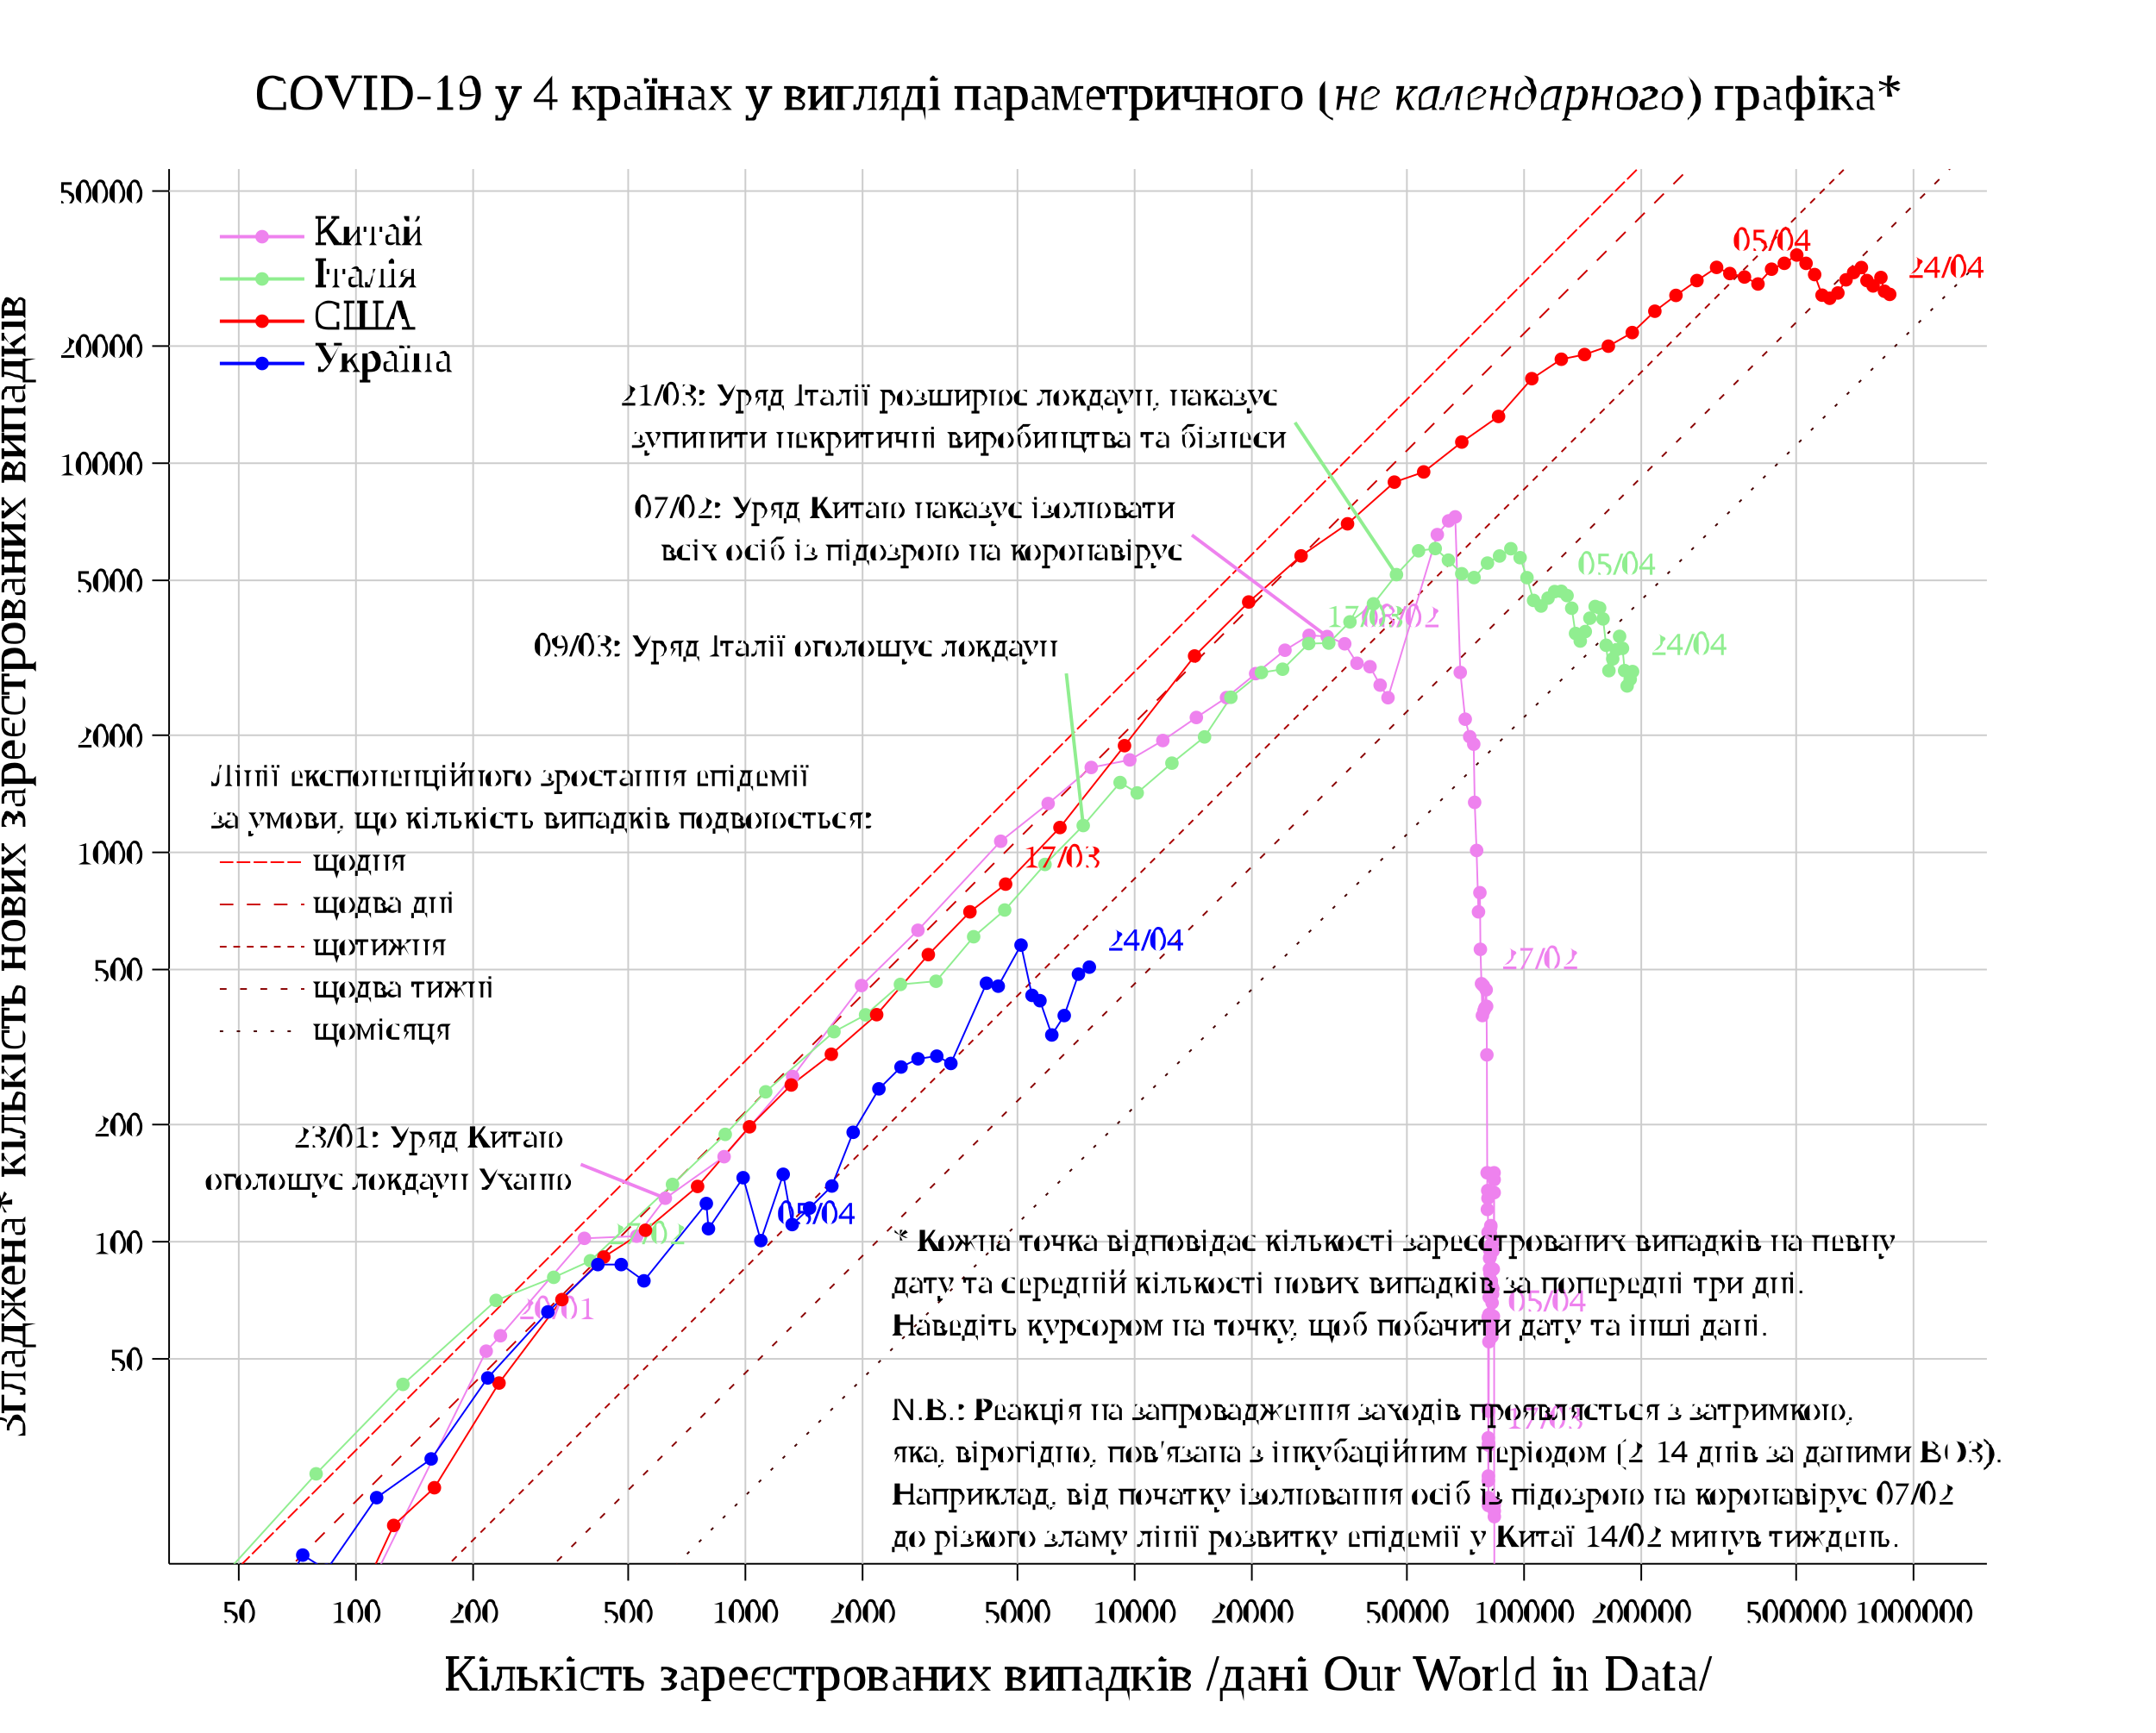
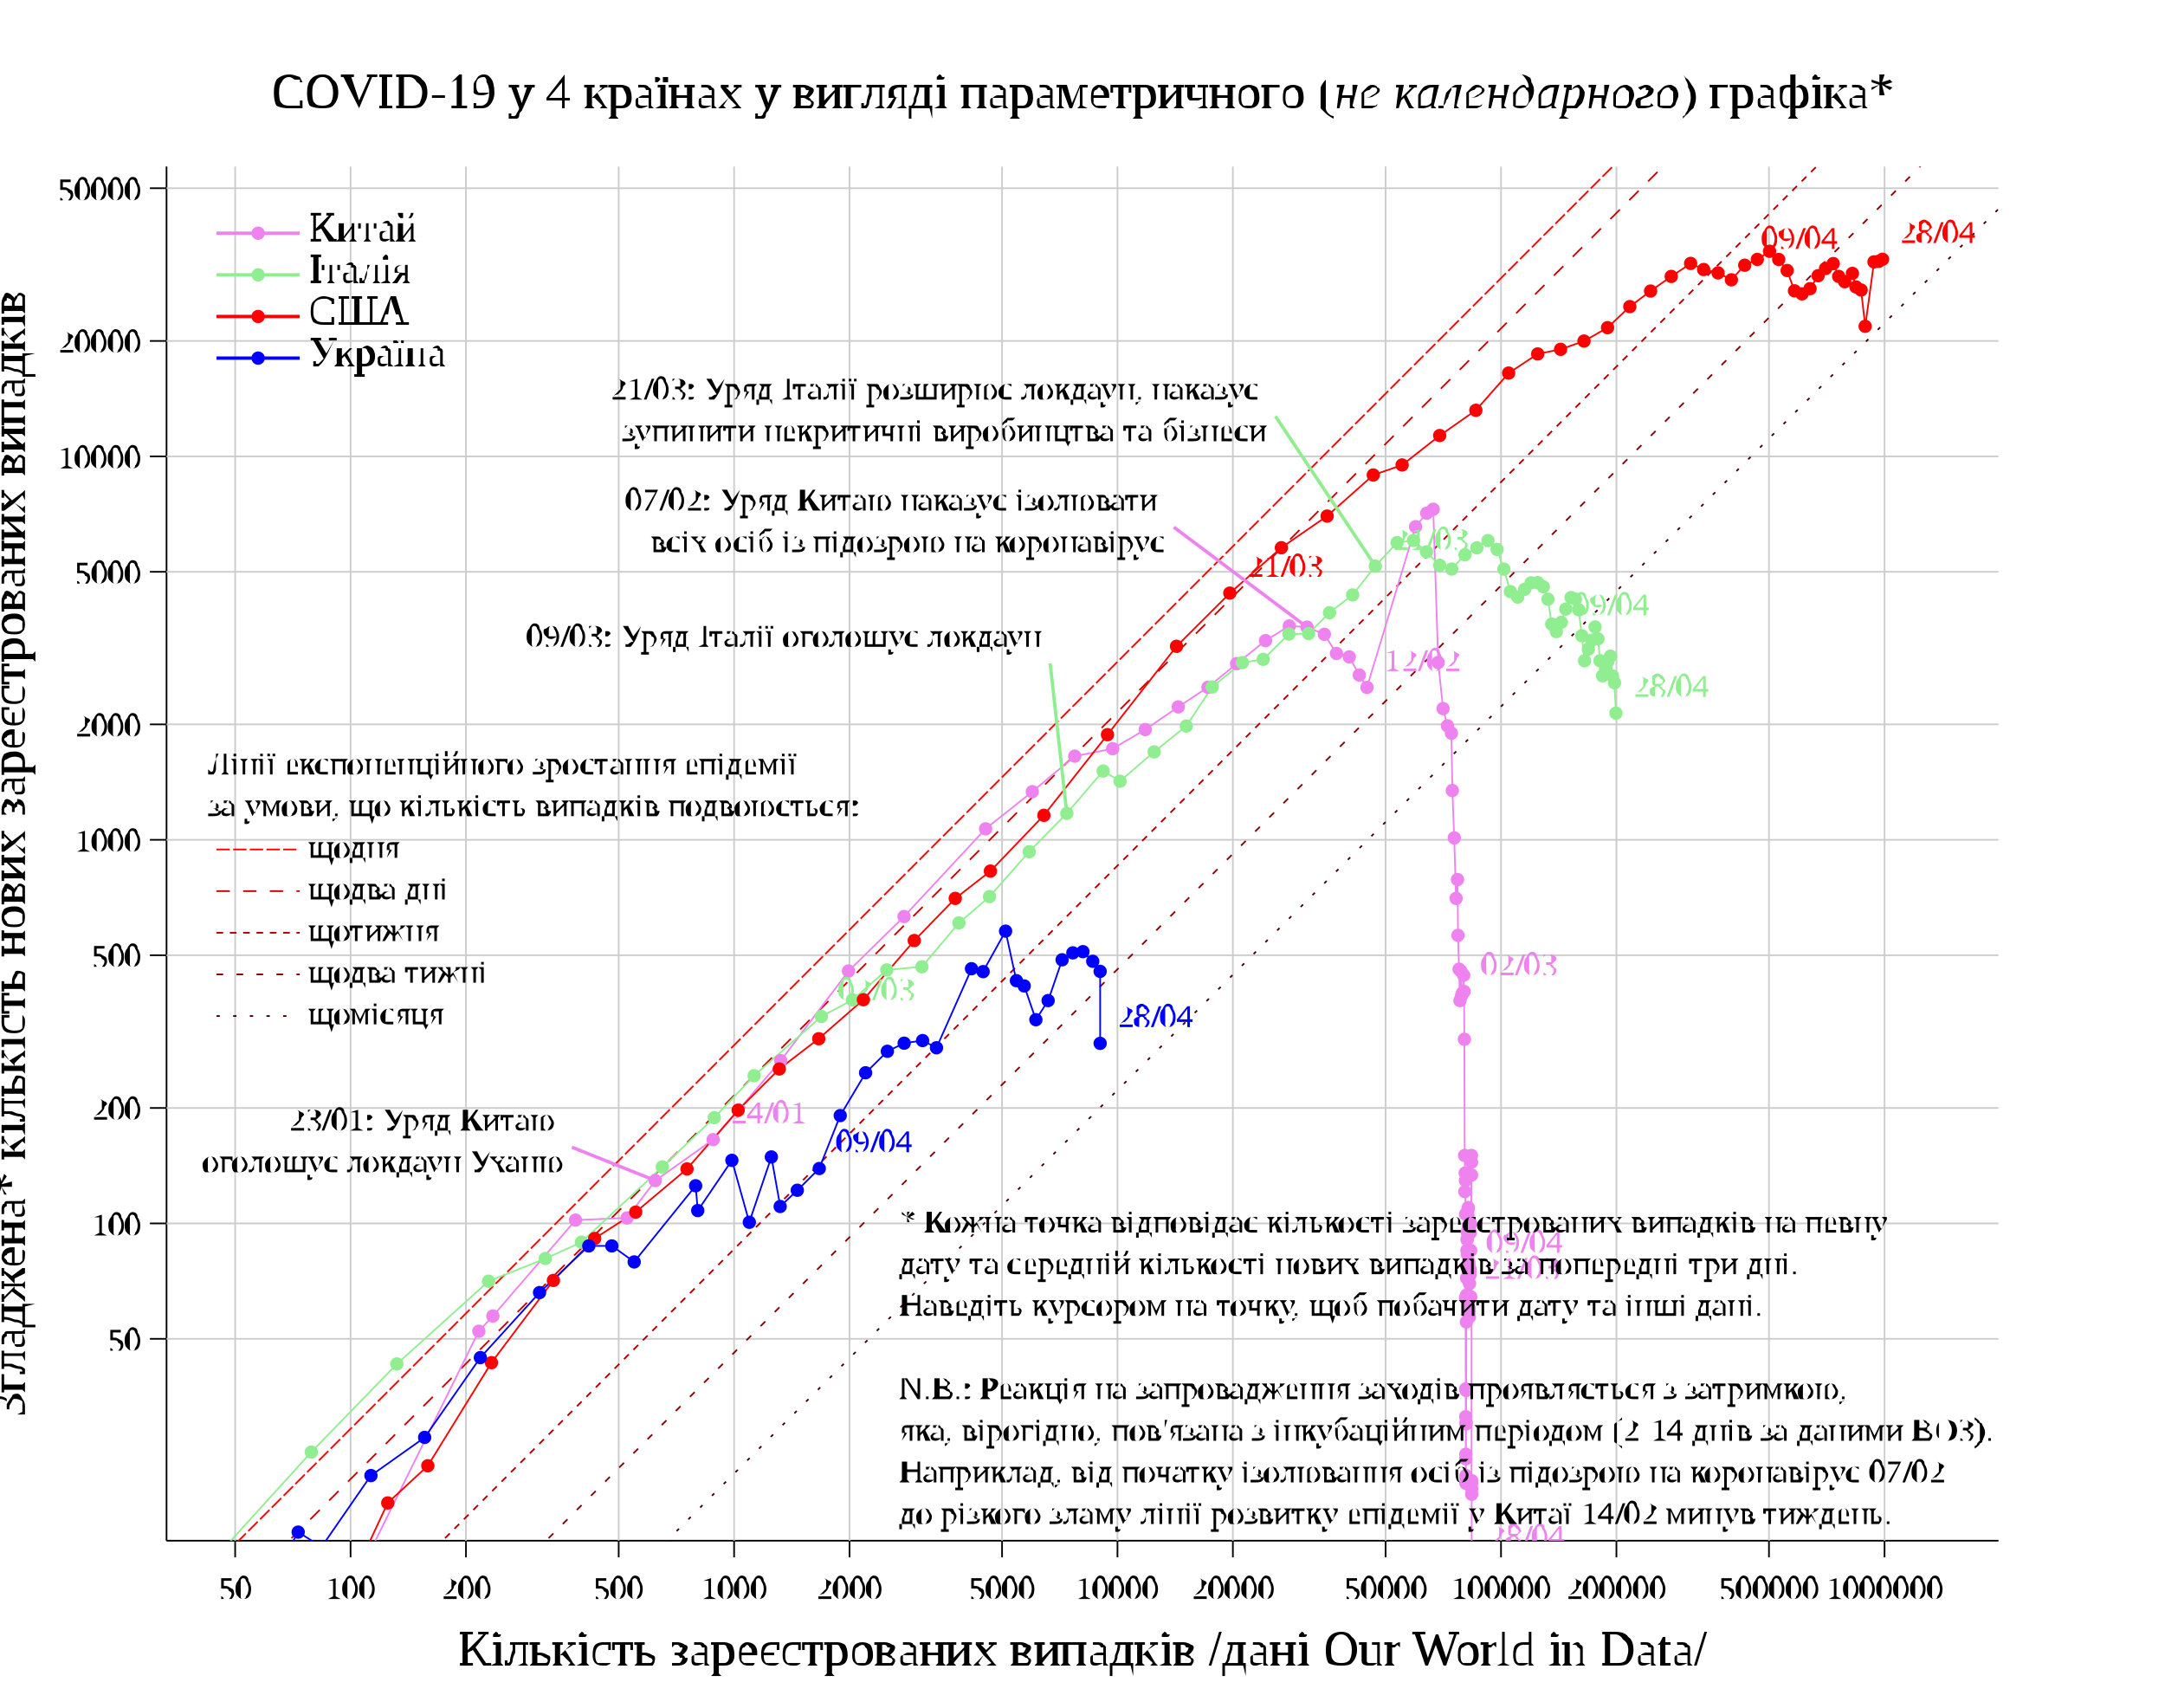
- <svg xmlns="http://www.w3.org/2000/svg" version="1.1" baseProfile="full" viewBox="-1 -1 12.75 10.25" fill="none">
+ <svg xmlns="http://www.w3.org/2000/svg" version="1.1" baseProfile="full" viewBox="-1 -1 13 10.25" fill="none">
  <g fill="black" font-size="0.3" text-anchor="middle">
-     <text transform="translate(5.375,-0.35)">COVID-19 у 4 країнах у вигляді параметричного (<tspan font-style="italic">не календарного</tspan>) графіка*</text>
-     <text transform="translate(5.375,9)">Кількість зареєстрованих випадків /<a href="https://covid.ourworldindata.org">
+     <text transform="translate(5.5,-0.35)">COVID-19 у 4 країнах у вигляді параметричного (<tspan font-style="italic">не календарного</tspan>) графіка*</text>
+     <text transform="translate(5.5,9)">Кількість зареєстрованих випадків /<a href="https://covid.ourworldindata.org">
        <tspan>дані Our World in Data</tspan>
      </a>/</text>
    <text transform="translate(-0.85,4.125) rotate(-90)">Згладжена* кількість нових зареєстрованих випадків</text>
  </g>
-   <path stroke="black" stroke-width="0.01" d="M 0 8.25 L 10.75 8.25 M 0 8.25 L 0 0" />
+   <path stroke="black" stroke-width="0.01" d="M 0 8.25 L 11 8.25 M 0 8.25 L 0 0" />
  <clipPath id="plot">
-     <rect x="0" y="0" width="10.75" height="8.25" />
+     <rect x="0" y="0" width="11" height="8.25" />
  </clipPath>
  <path stroke="black" stroke-width="0.01" d=" M 0.412 8.25 v 0.1  M 1.105 8.25 v 0.1  M 1.798 8.25 v 0.1  M 2.715 8.25 v 0.1  M 3.408 8.25 v 0.1  M 4.101 8.25 v 0.1  M 5.017 8.25 v 0.1  M 5.71 8.25 v 0.1  M 6.403 8.25 v 0.1  M 7.32 8.25 v 0.1  M 8.013 8.25 v 0.1  M 8.706 8.25 v 0.1  M 9.622 8.25 v 0.1  M 10.316 8.25 v 0.1 M 0 7.038 h -0.1  M 0 6.345 h -0.1  M 0 5.652 h -0.1  M 0 4.735 h -0.1  M 0 4.042 h -0.1  M 0 3.349 h -0.1  M 0 2.433 h -0.1  M 0 1.74 h -0.1  M 0 1.047 h -0.1  M 0 0.13 h -0.1" />
-   <path stroke="#ccc" stroke-width="0.01" d=" M 0.412 8.25 v -8.25  M 1.105 8.25 v -8.25  M 1.798 8.25 v -8.25  M 2.715 8.25 v -8.25  M 3.408 8.25 v -8.25  M 4.101 8.25 v -8.25  M 5.017 8.25 v -8.25  M 5.71 8.25 v -8.25  M 6.403 8.25 v -8.25  M 7.32 8.25 v -8.25  M 8.013 8.25 v -8.25  M 8.706 8.25 v -8.25  M 9.622 8.25 v -8.25  M 10.316 8.25 v -8.25 M 0 7.038 h 10.75  M 0 6.345 h 10.75  M 0 5.652 h 10.75  M 0 4.735 h 10.75  M 0 4.042 h 10.75  M 0 3.349 h 10.75  M 0 2.433 h 10.75  M 0 1.74 h 10.75  M 0 1.047 h 10.75  M 0 0.13 h 10.75" />
+   <path stroke="#ccc" stroke-width="0.01" d=" M 0.412 8.25 v -8.25  M 1.105 8.25 v -8.25  M 1.798 8.25 v -8.25  M 2.715 8.25 v -8.25  M 3.408 8.25 v -8.25  M 4.101 8.25 v -8.25  M 5.017 8.25 v -8.25  M 5.71 8.25 v -8.25  M 6.403 8.25 v -8.25  M 7.32 8.25 v -8.25  M 8.013 8.25 v -8.25  M 8.706 8.25 v -8.25  M 9.622 8.25 v -8.25  M 10.316 8.25 v -8.25 M 0 7.038 h 11  M 0 6.345 h 11  M 0 5.652 h 11  M 0 4.735 h 11  M 0 4.042 h 11  M 0 3.349 h 11  M 0 2.433 h 11  M 0 1.74 h 11  M 0 1.047 h 11  M 0 0.13 h 11" />
  <g fill="black" font-size="0.2" transform="translate(0,8.6)" text-anchor="middle">
    <text x="0.412">50</text>
    <text x="1.105">100</text>
    <text x="1.798">200</text>
    <text x="2.715">500</text>
    <text x="3.408">1000</text>
    <text x="4.101">2000</text>
    <text x="5.017">5000</text>
    <text x="5.71">10000</text>
    <text x="6.403">20000</text>
    <text x="7.32">50000</text>
    <text x="8.013">100000</text>
    <text x="8.706">200000</text>
    <text x="9.622">500000</text>
    <text x="10.316">1000000</text>
  </g>
  <g fill="black" font-size="0.2" transform="translate(-0.15,0.07)" text-anchor="end">
    <text y="7.038">50</text>
    <text y="6.345">100</text>
    <text y="5.652">200</text>
    <text y="4.735">500</text>
    <text y="4.042">1000</text>
    <text y="3.349">2000</text>
    <text y="2.433">5000</text>
    <text y="1.74">10000</text>
    <text y="1.047">20000</text>
    <text y="0.13">50000</text>
  </g>
  <g transform="translate(0.3,0.4)">
    <g stroke-width="0.02">
      <path stroke="violet" d="M 0 0 h 0.5" />
      <circle fill="violet" r="0.04" cx="0.25" cy="0" />
      <path stroke="lightgreen" d="M 0 0.25 h 0.5" />
      <circle fill="lightgreen" r="0.04" cx="0.25" cy="0.25" />
      <path stroke="red" d="M 0 0.5 h 0.5" />
      <circle fill="red" r="0.04" cx="0.25" cy="0.5" />
      <path stroke="blue" d="M 0 0.75 h 0.5" />
      <circle fill="blue" r="0.04" cx="0.25" cy="0.75" />
    </g>
    <g stroke-width="0.01" transform="translate(0,3.7)">
      <path stroke="#f00" stroke-dasharray="0.08 0.02" d="M 0 0 h 0.5" />
      <path stroke="#c00" stroke-dasharray="0.08 0.08" d="M 0 0.25 h 0.5" />
      <path stroke="#a00" stroke-dasharray="0.04 0.04" d="M 0 0.5 h 0.5" />
      <path stroke="#800" stroke-dasharray="0.04 0.08" d="M 0 0.75 h 0.5" />
      <path stroke="#400" stroke-dasharray="0.02 0.08" d="M 0 1 h 0.5" />
    </g>
    <g transform="translate(0.55,0.05)" font-size="0.25" fill="black">
      <text y="0">Китай</text>
      <text y="0.25">Італія</text>
      <text y="0.5">США</text>
      <text y="0.75">Україна</text>
      <g transform="translate(0,3.7)" font-size="0.2">
        <g transform="translate(-0.6,-0.25)">
          <text y="-0.25">Лінії експоненційного зростання епідемії</text>
          <text>за умови, що кількість випадків подвоюється:</text>
        </g>
        <text y="0">щодня</text>
        <text y="0.25">щодва дні</text>
        <text y="0.5">щотижня</text>
        <text y="0.75">щодва тижні</text>
        <text y="1">щомісяця</text>
      </g>
    </g>
  </g>
  <g clip-path="url(#plot)">
    <g transform="translate(0,8.25) scale(1,-1)" stroke-width="0.01">
      <path stroke="#f00" stroke-dasharray="0.08 0.02" d="M -2.267 -2.7 l 100 100" />
      <path stroke="#c00" stroke-dasharray="0.08 0.08" d="M -1.965 -2.7 l 100 100" />
      <path stroke="#a00" stroke-dasharray="0.04 0.04" d="M -1.043 -2.7 l 100 100" />
      <path stroke="#800" stroke-dasharray="0.04 0.08" d="M -0.421 -2.7 l 100 100" />
      <path stroke="#400" stroke-dasharray="0.02 0.08" d="M 0.305 -2.7 l 100 100" />
-       <path stroke="violet" d="M 0.882 -0.754  L 1.875 1.258  L 1.96 1.349  L 2.456 1.925  L 2.765 1.938  L 2.935 2.162  L 3.282 2.408  L 3.688 2.882  L 4.095 3.42  L 4.428 3.747  L 4.918 4.274  L 5.199 4.497  L 5.453 4.71  L 5.681 4.755  L 5.877 4.87  L 6.075 5.006  L 6.253 5.124  L 6.426 5.265  L 6.599 5.404  L 6.742 5.492  L 6.848 5.485  L 6.952 5.442  L 7.025 5.327  L 7.102 5.306  L 7.162 5.197  L 7.208 5.123  L 7.5 6.088  L 7.567 6.169  L 7.606 6.193  L 7.636 5.273  L 7.665 4.996  L 7.691 4.892  L 7.715 4.848  L 7.721 4.504  L 7.732 4.219  L 7.743 3.856  L 7.752 3.969  L 7.755 3.634  L 7.761 3.431  L 7.767 3.243  L 7.772 3.42  L 7.776 3.273  L 7.782 3.288  L 7.789 3.395  L 7.791 3.297  L 7.793 3.01  L 7.795 2.313  L 7.796 2.096  L 7.798 2.208  L 7.799 2.162  L 7.8 1.96  L 7.8 1.459  L 7.801 0.911  L 7.801 0.745  L 7.801 0.492  L 7.802 0.519  L 7.802 0.376  L 7.802 0.345  L 7.802 0.391  L 7.803 0.701  L 7.803 0.712  L 7.804 0.902  L 7.805 1.313  L 7.806 1.474  L 7.806 1.577  L 7.808 1.743  L 7.809 1.807  L 7.81 1.854  L 7.811 1.719  L 7.812 1.815  L 7.814 1.954  L 7.815 1.988  L 7.816 2  L 7.817 1.888  L 7.818 1.665  L 7.819 1.674  L 7.82 1.613  L 7.821 1.648  L 7.821 1.394  L 7.822 1.378  L 7.823 1.343  L 7.824 1.544  L 7.825 1.631  L 7.826 1.626  L 7.827 1.595  L 7.828 1.626  L 7.829 1.85  L 7.83 1.902  L 7.831 1.743  L 7.831 1.464  L 7.836 2.313  L 7.836 2.272  L 7.836 2.195  L 7.836 0.345  L 7.837 0.36  L 7.837 0.312  L 7.837 0.279  L 7.837 -0.243" />
-       <path stroke="lightgreen" d="M -0.667 -1.16  L 0.869 0.532  L 1.383 1.061  L 1.934 1.558  L 2.275 1.694  L 2.491 1.792  L 2.977 2.244  L 3.289 2.54  L 3.528 2.792  L 3.932 3.147  L 4.119 3.247  L 4.325 3.427  L 4.536 3.446  L 4.758 3.709  L 4.942 3.867  L 5.18 4.137  L 5.406 4.367  L 5.624 4.621  L 5.725 4.56  L 5.93 4.736  L 6.123 4.891  L 6.279 5.126  L 6.46 5.272  L 6.585 5.291  L 6.739 5.443  L 6.858 5.446  L 6.983 5.572  L 7.122 5.678  L 7.258 5.851  L 7.389 5.992  L 7.488 6.005  L 7.565 5.937  L 7.644 5.856  L 7.717 5.834  L 7.796 5.919  L 7.868 5.961  L 7.935 6.004  L 7.99 5.951  L 8.03 5.833  L 8.069 5.698  L 8.113 5.665  L 8.155 5.712  L 8.194 5.751  L 8.233 5.752  L 8.267 5.727  L 8.295 5.652  L 8.317 5.503  L 8.345 5.458  L 8.375 5.514  L 8.402 5.593  L 8.433 5.662  L 8.46 5.654  L 8.48 5.589  L 8.498 5.433  L 8.515 5.283  L 8.537 5.353  L 8.558 5.406  L 8.578 5.486  L 8.595 5.415  L 8.608 5.283  L 8.622 5.193  L 8.641 5.232  L 8.655 5.278" />
-       <path stroke="red" d="M 0.989 -0.431  L 1.135 -0.188  L 1.328 0.227  L 1.569 0.45  L 1.951 1.069  L 2.323 1.563  L 2.571 1.815  L 2.817 1.973  L 3.125 2.232  L 3.432 2.585  L 3.679 2.832  L 3.916 3.014  L 4.184 3.248  L 4.49 3.603  L 4.736 3.856  L 4.947 4.02  L 5.268 4.355  L 5.65 4.839  L 6.065 5.37  L 6.385 5.689  L 6.694 5.962  L 6.969 6.152  L 7.246 6.398  L 7.419 6.458  L 7.645 6.635  L 7.862 6.787  L 8.059 7.01  L 8.233 7.125  L 8.371 7.153  L 8.511 7.202  L 8.653 7.283  L 8.786 7.409  L 8.911 7.503  L 9.035 7.59  L 9.152 7.668  L 9.23 7.632  L 9.316 7.612  L 9.396 7.57  L 9.476 7.658  L 9.552 7.692  L 9.625 7.741  L 9.681 7.692  L 9.731 7.626  L 9.775 7.504  L 9.82 7.486  L 9.869 7.517  L 9.917 7.595  L 9.962 7.638  L 10.008 7.667  L 10.041 7.591  L 10.077 7.559  L 10.123 7.608  L 10.144 7.527  L 10.175 7.509" />
-       <path stroke="blue" d="M 0.214 -0.708  L 0.35 -0.754  L 0.79 0.052  L 0.931 -0.037  L 1.227 0.391  L 1.55 0.62  L 1.884 1.099  L 2.24 1.49  L 2.535 1.77  L 2.674 1.77  L 2.808 1.674  L 3.177 2.131  L 3.19 1.982  L 3.395 2.284  L 3.499 1.912  L 3.632 2.304  L 3.685 2.007  L 3.788 2.104  L 3.919 2.234  L 4.045 2.552  L 4.198 2.809  L 4.328 2.938  L 4.429 2.987  L 4.54 3.003  L 4.623 2.959  L 4.834 3.434  L 4.903 3.417  L 5.038 3.66  L 5.103 3.362  L 5.15 3.331  L 5.22 3.128  L 5.294 3.243  L 5.378 3.488  L 5.442 3.529" />
+       <path stroke="violet" d="M 0.882 -0.754  L 1.875 1.258  L 1.96 1.349  L 2.456 1.925  L 2.765 1.938  L 2.935 2.162  L 3.282 2.408  L 3.688 2.882  L 4.095 3.42  L 4.428 3.747  L 4.918 4.274  L 5.199 4.497  L 5.453 4.71  L 5.681 4.755  L 5.877 4.87  L 6.075 5.006  L 6.253 5.124  L 6.426 5.265  L 6.599 5.404  L 6.742 5.492  L 6.848 5.485  L 6.952 5.442  L 7.025 5.327  L 7.102 5.306  L 7.162 5.197  L 7.208 5.123  L 7.5 6.088  L 7.567 6.169  L 7.606 6.193  L 7.636 5.273  L 7.665 4.996  L 7.691 4.892  L 7.715 4.848  L 7.721 4.504  L 7.732 4.219  L 7.743 3.856  L 7.752 3.969  L 7.755 3.634  L 7.761 3.431  L 7.767 3.243  L 7.772 3.42  L 7.776 3.273  L 7.782 3.288  L 7.789 3.395  L 7.791 3.297  L 7.793 3.01  L 7.795 2.313  L 7.796 2.096  L 7.798 2.208  L 7.799 2.162  L 7.8 1.96  L 7.8 1.459  L 7.801 0.911  L 7.801 0.745  L 7.801 0.492  L 7.802 0.519  L 7.802 0.376  L 7.802 0.345  L 7.802 0.391  L 7.803 0.701  L 7.803 0.712  L 7.804 0.902  L 7.805 1.313  L 7.806 1.474  L 7.806 1.577  L 7.808 1.743  L 7.809 1.807  L 7.81 1.854  L 7.811 1.719  L 7.812 1.815  L 7.814 1.954  L 7.815 1.988  L 7.816 2  L 7.817 1.888  L 7.818 1.665  L 7.819 1.674  L 7.82 1.613  L 7.821 1.648  L 7.821 1.394  L 7.822 1.378  L 7.823 1.343  L 7.824 1.544  L 7.825 1.631  L 7.826 1.626  L 7.827 1.595  L 7.828 1.626  L 7.829 1.85  L 7.83 1.902  L 7.831 1.743  L 7.831 1.464  L 7.836 2.313  L 7.836 2.272  L 7.836 2.195  L 7.836 0.345  L 7.837 0.36  L 7.837 0.312  L 7.837 0.279  L 7.837 -0.243  L 7.837 -0.243  L 7.837 -0.302  L 7.838 -0.466  L 7.838 -0.135" />
+       <path stroke="lightgreen" d="M -0.667 -1.16  L 0.869 0.532  L 1.383 1.061  L 1.934 1.558  L 2.275 1.694  L 2.491 1.792  L 2.977 2.244  L 3.289 2.54  L 3.528 2.792  L 3.932 3.147  L 4.119 3.247  L 4.325 3.427  L 4.536 3.446  L 4.758 3.709  L 4.942 3.867  L 5.18 4.137  L 5.406 4.367  L 5.624 4.621  L 5.725 4.56  L 5.93 4.736  L 6.123 4.891  L 6.279 5.126  L 6.46 5.272  L 6.585 5.291  L 6.739 5.443  L 6.858 5.446  L 6.983 5.572  L 7.122 5.678  L 7.258 5.851  L 7.389 5.992  L 7.488 6.005  L 7.565 5.937  L 7.644 5.856  L 7.717 5.834  L 7.796 5.919  L 7.868 5.961  L 7.935 6.004  L 7.99 5.951  L 8.03 5.833  L 8.069 5.698  L 8.113 5.665  L 8.155 5.712  L 8.194 5.751  L 8.233 5.752  L 8.267 5.727  L 8.295 5.652  L 8.317 5.503  L 8.345 5.458  L 8.375 5.514  L 8.402 5.593  L 8.433 5.662  L 8.46 5.654  L 8.48 5.589  L 8.498 5.433  L 8.515 5.283  L 8.537 5.353  L 8.558 5.406  L 8.578 5.486  L 8.595 5.415  L 8.608 5.283  L 8.622 5.193  L 8.641 5.232  L 8.655 5.278  L 8.67 5.31  L 8.683 5.192  L 8.694 5.151  L 8.703 4.969" />
+       <path stroke="red" d="M 0.989 -0.431  L 1.135 -0.188  L 1.328 0.227  L 1.569 0.45  L 1.951 1.069  L 2.323 1.563  L 2.571 1.815  L 2.817 1.973  L 3.125 2.232  L 3.432 2.585  L 3.679 2.832  L 3.916 3.014  L 4.184 3.248  L 4.49 3.603  L 4.736 3.856  L 4.947 4.02  L 5.268 4.355  L 5.65 4.839  L 6.065 5.37  L 6.385 5.689  L 6.694 5.962  L 6.969 6.152  L 7.246 6.398  L 7.419 6.458  L 7.645 6.635  L 7.862 6.787  L 8.059 7.01  L 8.233 7.125  L 8.371 7.153  L 8.511 7.202  L 8.653 7.283  L 8.786 7.409  L 8.911 7.503  L 9.035 7.59  L 9.152 7.668  L 9.23 7.632  L 9.316 7.612  L 9.396 7.57  L 9.476 7.658  L 9.552 7.692  L 9.625 7.741  L 9.681 7.692  L 9.731 7.626  L 9.775 7.504  L 9.82 7.486  L 9.869 7.517  L 9.917 7.595  L 9.962 7.638  L 10.008 7.667  L 10.041 7.591  L 10.077 7.559  L 10.123 7.608  L 10.144 7.527  L 10.175 7.509  L 10.2 7.291  L 10.253 7.678  L 10.281 7.681  L 10.304 7.693" />
+       <path stroke="blue" d="M 0.214 -0.708  L 0.35 -0.754  L 0.79 0.052  L 0.931 -0.037  L 1.227 0.391  L 1.55 0.62  L 1.884 1.099  L 2.24 1.49  L 2.535 1.77  L 2.674 1.77  L 2.808 1.674  L 3.177 2.131  L 3.19 1.982  L 3.395 2.284  L 3.499 1.912  L 3.632 2.304  L 3.685 2.007  L 3.788 2.104  L 3.919 2.234  L 4.045 2.552  L 4.198 2.809  L 4.328 2.938  L 4.429 2.987  L 4.54 3.003  L 4.623 2.959  L 4.834 3.434  L 4.903 3.417  L 5.038 3.66  L 5.103 3.362  L 5.15 3.331  L 5.22 3.128  L 5.294 3.243  L 5.378 3.488  L 5.442 3.529  L 5.503 3.536  L 5.561 3.479  L 5.606 3.418  L 5.606 2.986" />
    </g>
    <g transform="translate(-3.5,2.7)" font-size="0.2">
      <g fill="violet">
        <g transform="translate(4.382027,6.30409)">
          <circle r="0.04" />
        </g>
        <g transform="translate(5.375278,4.292366)">
          <circle r="0.04" />
        </g>
        <g transform="translate(5.459586,4.201118)">
          <circle r="0.04" />
-           <text x="0.1" y="-0.1">20/01</text>
        </g>
        <g transform="translate(5.955837,3.625027)">
          <circle r="0.04" />
        </g>
        <g transform="translate(6.265301,3.61204)">
          <circle r="0.04" />
        </g>
        <g transform="translate(6.434547,3.387607)">
          <circle r="0.04" />
        </g>
        <g transform="translate(6.782192,3.142036)">
          <circle r="0.04" />
+           <text x="0.1" y="-0.1">24/01</text>
        </g>
        <g transform="translate(7.187657,2.667758)">
          <circle r="0.04" />
        </g>
        <g transform="translate(7.594884,2.129703)">
          <circle r="0.04" />
        </g>
        <g transform="translate(7.928406,1.802694)">
          <circle r="0.04" />
        </g>
        <g transform="translate(8.418036,1.276145)">
          <circle r="0.04" />
        </g>
        <g transform="translate(8.698514,1.053064)">
          <circle r="0.04" />
        </g>
        <g transform="translate(8.953381,0.8396529)">
          <circle r="0.04" />
        </g>
        <g transform="translate(9.181323,0.7948943)">
          <circle r="0.04" />
        </g>
        <g transform="translate(9.376617,0.6804162)">
          <circle r="0.04" />
        </g>
        <g transform="translate(9.574914,0.5439871)">
          <circle r="0.04" />
        </g>
        <g transform="translate(9.753304,0.4263541)">
          <circle r="0.04" />
        </g>
        <g transform="translate(9.92564,0.2845702)">
          <circle r="0.04" />
        </g>
        <g transform="translate(10.09905,0.1462033)">
          <circle r="0.04" />
        </g>
        <g transform="translate(10.24164,0.05798309)">
          <circle r="0.04" />
        </g>
        <g transform="translate(10.3484,0.0651144)">
          <circle r="0.04" />
        </g>
        <g transform="translate(10.45233,0.1082278)">
          <circle r="0.04" />
-           <text x="0.1" y="-0.1">08/02</text>
        </g>
        <g transform="translate(10.52492,0.2232853)">
          <circle r="0.04" />
        </g>
        <g transform="translate(10.60177,0.2437435)">
          <circle r="0.04" />
        </g>
        <g transform="translate(10.66186,0.3525796)">
          <circle r="0.04" />
        </g>
        <g transform="translate(10.70827,0.4270212)">
          <circle r="0.04" />
+           <text x="0.1" y="-0.1">12/02</text>
        </g>
        <g transform="translate(10.99985,-0.5376782)">
          <circle r="0.04" />
        </g>
        <g transform="translate(11.06697,-0.6190231)">
          <circle r="0.04" />
        </g>
        <g transform="translate(11.10584,-0.6426572)">
          <circle r="0.04" />
        </g>
        <g transform="translate(11.13555,0.277419)">
          <circle r="0.04" />
        </g>
        <g transform="translate(11.16504,0.554242)">
          <circle r="0.04" />
        </g>
        <g transform="translate(11.19145,0.6576339)">
          <circle r="0.04" />
        </g>
        <g transform="translate(11.2153,0.7017953)">
          <circle r="0.04" />
        </g>
        <g transform="translate(11.22059,1.046099)">
          <circle r="0.04" />
        </g>
        <g transform="translate(11.23246,1.330646)">
          <circle r="0.04" />
        </g>
        <g transform="translate(11.24333,1.693695)">
          <circle r="0.04" />
        </g>
        <g transform="translate(11.25177,1.580502)">
          <circle r="0.04" />
        </g>
        <g transform="translate(11.2546,1.915537)">
          <circle r="0.04" />
        </g>
        <g transform="translate(11.26124,2.118774)">
          <circle r="0.04" />
        </g>
        <g transform="translate(11.2665,2.307201)">
          <circle r="0.04" />
        </g>
        <g transform="translate(11.2721,2.130435)">
          <circle r="0.04" />
-           <text x="0.1" y="-0.1">27/02</text>
        </g>
        <g transform="translate(11.27628,2.277039)">
          <circle r="0.04" />
        </g>
        <g transform="translate(11.28169,2.261874)">
          <circle r="0.04" />
        </g>
        <g transform="translate(11.28889,2.154926)">
          <circle r="0.04" />
        </g>
        <g transform="translate(11.29146,2.252719)">
          <circle r="0.04" />
+           <text x="0.1" y="-0.1">02/03</text>
        </g>
        <g transform="translate(11.29304,2.539573)">
          <circle r="0.04" />
        </g>
        <g transform="translate(11.29452,3.237145)">
          <circle r="0.04" />
        </g>
        <g transform="translate(11.29598,3.454209)">
          <circle r="0.04" />
        </g>
        <g transform="translate(11.29808,3.342259)">
          <circle r="0.04" />
        </g>
        <g transform="translate(11.29934,3.387607)">
          <circle r="0.04" />
        </g>
        <g transform="translate(11.29991,3.589711)">
          <circle r="0.04" />
        </g>
        <g transform="translate(11.30046,4.091117)">
          <circle r="0.04" />
        </g>
        <g transform="translate(11.30071,4.639082)">
          <circle r="0.04" />
        </g>
        <g transform="translate(11.30107,4.805318)">
          <circle r="0.04" />
        </g>
        <g transform="translate(11.30136,5.058153)">
          <circle r="0.04" />
        </g>
        <g transform="translate(11.30164,5.031124)">
          <circle r="0.04" />
        </g>
        <g transform="translate(11.30187,5.174225)">
          <circle r="0.04" />
        </g>
        <g transform="translate(11.30214,5.205478)">
          <circle r="0.04" />
        </g>
        <g transform="translate(11.30245,5.158958)">
          <circle r="0.04" />
        </g>
        <g transform="translate(11.30298,4.848803)">
          <circle r="0.04" />
-           <text x="0.1" y="-0.1">17/03</text>
        </g>
        <g transform="translate(11.30327,4.837753)">
          <circle r="0.04" />
        </g>
        <g transform="translate(11.30381,4.648132)">
          <circle r="0.04" />
        </g>
        <g transform="translate(11.30503,4.236625)">
          <circle r="0.04" />
        </g>
        <g transform="translate(11.30567,4.075613)">
          <circle r="0.04" />
+           <text x="0.1" y="-0.1">21/03</text>
        </g>
        <g transform="translate(11.30647,3.973334)">
          <circle r="0.04" />
        </g>
        <g transform="translate(11.30816,3.807349)">
          <circle r="0.04" />
        </g>
        <g transform="translate(11.30901,3.74281)">
          <circle r="0.04" />
        </g>
        <g transform="translate(11.30996,3.696123)">
          <circle r="0.04" />
        </g>
        <g transform="translate(11.31121,3.831159)">
          <circle r="0.04" />
        </g>
        <g transform="translate(11.31236,3.735484)">
          <circle r="0.04" />
        </g>
        <g transform="translate(11.31382,3.59604)">
          <circle r="0.04" />
        </g>
        <g transform="translate(11.31519,3.561715)">
          <circle r="0.04" />
        </g>
        <g transform="translate(11.31639,3.54952)">
          <circle r="0.04" />
        </g>
        <g transform="translate(11.31741,3.661637)">
          <circle r="0.04" />
        </g>
        <g transform="translate(11.31807,3.88478)">
          <circle r="0.04" />
        </g>
        <g transform="translate(11.31928,3.876342)">
          <circle r="0.04" />
        </g>
        <g transform="translate(11.32013,3.936966)">
          <circle r="0.04" />
        </g>
        <g transform="translate(11.32088,3.901875)">
          <circle r="0.04" />
        </g>
        <g transform="translate(11.32146,4.155655)">
          <circle r="0.04" />
-           <text x="0.1" y="-0.1">05/04</text>
        </g>
        <g transform="translate(11.32227,4.172463)">
          <circle r="0.04" />
        </g>
        <g transform="translate(11.32295,4.206949)">
          <circle r="0.04" />
        </g>
        <g transform="translate(11.32399,4.006278)">
          <circle r="0.04" />
        </g>
        <g transform="translate(11.32503,3.919267)">
          <circle r="0.04" />
+           <text x="0.1" y="-0.1">09/04</text>
        </g>
        <g transform="translate(11.32569,3.923662)">
          <circle r="0.04" />
        </g>
        <g transform="translate(11.32664,3.954985)">
          <circle r="0.04" />
        </g>
        <g transform="translate(11.32776,3.923662)">
          <circle r="0.04" />
        </g>
        <g transform="translate(11.32911,3.699638)">
          <circle r="0.04" />
        </g>
        <g transform="translate(11.33024,3.648169)">
          <circle r="0.04" />
        </g>
        <g transform="translate(11.33083,3.807349)">
          <circle r="0.04" />
        </g>
        <g transform="translate(11.33143,4.085922)">
          <circle r="0.04" />
        </g>
        <g transform="translate(11.33564,3.237145)">
          <circle r="0.04" />
        </g>
        <g transform="translate(11.33601,3.277875)">
          <circle r="0.04" />
        </g>
        <g transform="translate(11.33622,3.354651)">
          <circle r="0.04" />
        </g>
        <g transform="translate(11.33639,5.205478)">
          <circle r="0.04" />
        </g>
        <g transform="translate(11.33677,5.189729)">
          <circle r="0.04" />
        </g>
        <g transform="translate(11.33695,5.237738)">
          <circle r="0.04" />
        </g>
        <g transform="translate(11.33709,5.271075)">
          <circle r="0.04" />
        </g>
        <g transform="translate(11.33719,5.793264)">
          <circle r="0.04" />
-           <text x="0.1" y="-0.1">24/04</text>
+         </g>
+         <g transform="translate(11.33737,5.793264)">
+           <circle r="0.04" />
+         </g>
+         <g transform="translate(11.33749,5.852105)">
+           <circle r="0.04" />
+         </g>
+         <g transform="translate(11.33752,6.016408)">
+           <circle r="0.04" />
+         </g>
+         <g transform="translate(11.33783,5.685051)">
+           <circle r="0.04" />
+           <text x="0.1" y="-0.1">28/04</text>
        </g>
      </g>
      <g transform="translate(6.434547,3.387607)">
        <g transform="translate(-0.55,-0.55)" fill="black" text-anchor="end">
          <a href="https://www.theguardian.com/world/2020/jan/23/coronavirus-panic-and-anger-in-wuhan-as-china-orders-city-into-lockdown">
            <text>
              <tspan x="0" dy="0.25">23/01: Уряд Китаю</tspan>
              <tspan x="0" dy="0.25">оголошує локдаун Уханю</tspan>
            </text>
          </a>
        </g>
        <line x1="-0.5" y1="-0.2" x2="0" y2="0" stroke-width="0.02" stroke="violet" />
      </g>
      <g transform="translate(10.3484,0.0651144)">
        <g transform="translate(-0.85,-0.95)" fill="black" text-anchor="end">
          <a href="https://www.dailymail.co.uk/news/article-7977649/China-orders-Wuhan-round-suspected-coronavirus-patients-quarantine-camps.html">
            <text>
              <tspan x="0" dy="0.25">07/02: Уряд Китаю наказує ізолювати</tspan>
              <tspan x="0" dy="0.25">всіх осіб із підозрою на коронавірус</tspan>
            </text>
          </a>
        </g>
        <line x1="-0.8" y1="-0.6" x2="0" y2="0" stroke-width="0.02" stroke="violet" />
      </g>
      <g fill="lightgreen">
        <g transform="translate(2.833213,6.709555)">
          <circle r="0.04" />
        </g>
        <g transform="translate(4.369448,5.017879)">
          <circle r="0.04" />
        </g>
        <g transform="translate(4.882802,4.4888)">
          <circle r="0.04" />
        </g>
        <g transform="translate(5.433722,3.992026)">
          <circle r="0.04" />
        </g>
        <g transform="translate(5.774552,3.855551)">
          <circle r="0.04" />
        </g>
        <g transform="translate(5.991465,3.757625)">
          <circle r="0.04" />
-           <text x="0.1" y="-0.1">27/02</text>
        </g>
        <g transform="translate(6.476972,3.305979)">
          <circle r="0.04" />
        </g>
        <g transform="translate(6.788972,3.010018)">
          <circle r="0.04" />
        </g>
        <g transform="translate(7.028201,2.758311)">
          <circle r="0.04" />
        </g>
        <g transform="translate(7.431892,2.402598)">
          <circle r="0.04" />
+           <text x="0.1" y="-0.1">02/03</text>
        </g>
        <g transform="translate(7.618742,2.302836)">
          <circle r="0.04" />
        </g>
        <g transform="translate(7.824846,2.123131)">
          <circle r="0.04" />
        </g>
        <g transform="translate(8.035603,2.104385)">
          <circle r="0.04" />
        </g>
        <g transform="translate(8.257904,1.840922)">
          <circle r="0.04" />
        </g>
        <g transform="translate(8.441607,1.682859)">
          <circle r="0.04" />
        </g>
        <g transform="translate(8.679822,1.413383)">
          <circle r="0.04" />
        </g>
        <g transform="translate(8.905851,1.183249)">
          <circle r="0.04" />
        </g>
        <g transform="translate(9.123911,0.9288114)">
          <circle r="0.04" />
        </g>
        <g transform="translate(9.22513,0.9901804)">
          <circle r="0.04" />
        </g>
        <g transform="translate(9.430439,0.8141687)">
          <circle r="0.04" />
        </g>
        <g transform="translate(9.623311,0.6589795)">
          <circle r="0.04" />
        </g>
        <g transform="translate(9.779057,0.4244884)">
          <circle r="0.04" />
        </g>
        <g transform="translate(9.959726,0.2781089)">
          <circle r="0.04" />
        </g>
        <g transform="translate(10.08498,0.2585205)">
          <circle r="0.04" />
        </g>
        <g transform="translate(10.23925,0.1067732)">
          <circle r="0.04" />
-           <text x="0.1" y="-0.1">17/03</text>
        </g>
        <g transform="translate(10.35793,0.1039671)">
          <circle r="0.04" />
        </g>
        <g transform="translate(10.48327,-0.02154837)">
          <circle r="0.04" />
        </g>
        <g transform="translate(10.62218,-0.1283142)">
          <circle r="0.04" />
        </g>
        <g transform="translate(10.75835,-0.3009503)">
          <circle r="0.04" />
+           <text x="0.1" y="-0.1">21/03</text>
        </g>
        <g transform="translate(10.88889,-0.4419865)">
          <circle r="0.04" />
        </g>
        <g transform="translate(10.98763,-0.4552207)">
          <circle r="0.04" />
        </g>
        <g transform="translate(11.0655,-0.3868116)">
          <circle r="0.04" />
        </g>
        <g transform="translate(11.14441,-0.3062857)">
          <circle r="0.04" />
        </g>
        <g transform="translate(11.21702,-0.2835913)">
          <circle r="0.04" />
        </g>
        <g transform="translate(11.2965,-0.3692683)">
          <circle r="0.04" />
        </g>
        <g transform="translate(11.36788,-0.4111204)">
          <circle r="0.04" />
        </g>
        <g transform="translate(11.43466,-0.4542811)">
          <circle r="0.04" />
        </g>
        <g transform="translate(11.48954,-0.4011412)">
          <circle r="0.04" />
        </g>
        <g transform="translate(11.53017,-0.2831322)">
          <circle r="0.04" />
        </g>
        <g transform="translate(11.56923,-0.1484097)">
          <circle r="0.04" />
        </g>
        <g transform="translate(11.61344,-0.1152068)">
          <circle r="0.04" />
        </g>
        <g transform="translate(11.65479,-0.1620549)">
          <circle r="0.04" />
        </g>
        <g transform="translate(11.6938,-0.2006972)">
          <circle r="0.04" />
        </g>
        <g transform="translate(11.73312,-0.2023346)">
          <circle r="0.04" />
-           <text x="0.1" y="-0.1">05/04</text>
        </g>
        <g transform="translate(11.76716,-0.1769767)">
          <circle r="0.04" />
        </g>
        <g transform="translate(11.79469,-0.1023185)">
          <circle r="0.04" />
        </g>
        <g transform="translate(11.81736,0.04715232)">
          <circle r="0.04" />
        </g>
        <g transform="translate(11.84526,0.09196101)">
          <circle r="0.04" />
+           <text x="0.1" y="-0.1">09/04</text>
        </g>
        <g transform="translate(11.87497,0.03580559)">
          <circle r="0.04" />
        </g>
        <g transform="translate(11.90211,-0.04329936)">
          <circle r="0.04" />
        </g>
        <g transform="translate(11.93342,-0.112409)">
          <circle r="0.04" />
        </g>
        <g transform="translate(11.95994,-0.1036541)">
          <circle r="0.04" />
        </g>
        <g transform="translate(11.9799,-0.03895334)">
          <circle r="0.04" />
        </g>
        <g transform="translate(11.99836,0.116804)">
          <circle r="0.04" />
        </g>
        <g transform="translate(12.01464,0.2670148)">
          <circle r="0.04" />
        </g>
        <g transform="translate(12.0373,0.1974913)">
          <circle r="0.04" />
        </g>
        <g transform="translate(12.05777,0.1436865)">
          <circle r="0.04" />
        </g>
        <g transform="translate(12.07781,0.06409252)">
          <circle r="0.04" />
        </g>
        <g transform="translate(12.09498,0.1351767)">
          <circle r="0.04" />
        </g>
        <g transform="translate(12.10751,0.2667873)">
          <circle r="0.04" />
        </g>
        <g transform="translate(12.12246,0.3574234)">
          <circle r="0.04" />
        </g>
        <g transform="translate(12.14061,0.3179968)">
          <circle r="0.04" />
        </g>
        <g transform="translate(12.15464,0.2723749)">
          <circle r="0.04" />
-           <text x="0.1" y="-0.1">24/04</text>
+         </g>
+         <g transform="translate(12.17041,0.2395297)">
+           <circle r="0.04" />
+         </g>
+         <g transform="translate(12.18255,0.35842)">
+           <circle r="0.04" />
+         </g>
+         <g transform="translate(12.19438,0.399377)">
+           <circle r="0.04" />
+         </g>
+         <g transform="translate(12.20314,0.5814389)">
+           <circle r="0.04" />
+           <text x="0.1" y="-0.1">28/04</text>
        </g>
      </g>
      <g transform="translate(8.905851,1.183249)">
        <g transform="translate(-0.15,-1.25)" fill="black" text-anchor="end">
          <a href="https://en.wikipedia.org/wiki/2020_Italy_coronavirus_lockdown">
            <text>
              <tspan x="0" dy="0.25">09/03: Уряд Італії оголошує локдаун</tspan>
            </text>
          </a>
        </g>
        <line x1="-0.1" y1="-0.9" x2="0" y2="0" stroke-width="0.02" stroke="lightgreen" />
      </g>
      <g transform="translate(10.75835,-0.3009503)">
        <g transform="translate(-0.65,-1.25)" fill="black" text-anchor="end">
          <a href="https://en.wikipedia.org/wiki/2020_Italy_coronavirus_lockdown#Nationwide_expansion">
            <text>
              <tspan x="0" dy="0.25">21/03: Уряд Італії розширює локдаун, наказує</tspan>
              <tspan x="0" dy="0.25">зупинити некритичні виробинцтва та бізнеси</tspan>
            </text>
          </a>
        </g>
        <line x1="-0.6" y1="-0.9" x2="0" y2="0" stroke-width="0.02" stroke="lightgreen" />
      </g>
      <g fill="red">
        <g transform="translate(4.488636,5.981316)">
          <circle r="0.04" />
+           <text x="0.1" y="-0.1">02/03</text>
        </g>
        <g transform="translate(4.634729,5.737694)">
          <circle r="0.04" />
        </g>
        <g transform="translate(4.828314,5.323261)">
          <circle r="0.04" />
        </g>
        <g transform="translate(5.068904,5.100117)">
          <circle r="0.04" />
        </g>
        <g transform="translate(5.451038,4.481078)">
          <circle r="0.04" />
        </g>
        <g transform="translate(5.823046,3.98732)">
          <circle r="0.04" />
        </g>
        <g transform="translate(6.070738,3.735484)">
          <circle r="0.04" />
        </g>
        <g transform="translate(6.317165,3.577171)">
          <circle r="0.04" />
        </g>
        <g transform="translate(6.625392,3.317927)">
          <circle r="0.04" />
        </g>
        <g transform="translate(6.932448,2.965106)">
          <circle r="0.04" />
        </g>
        <g transform="translate(7.179308,2.717929)">
          <circle r="0.04" />
        </g>
        <g transform="translate(7.416378,2.536267)">
          <circle r="0.04" />
        </g>
        <g transform="translate(7.684324,2.301965)">
          <circle r="0.04" />
        </g>
        <g transform="translate(7.989899,1.946771)">
          <circle r="0.04" />
        </g>
        <g transform="translate(8.235891,1.693695)">
          <circle r="0.04" />
        </g>
        <g transform="translate(8.446985,1.52978)">
          <circle r="0.04" />
-           <text x="0.1" y="-0.1">17/03</text>
        </g>
        <g transform="translate(8.768263,1.194975)">
          <circle r="0.04" />
        </g>
        <g transform="translate(9.150059,0.7107957)">
          <circle r="0.04" />
        </g>
        <g transform="translate(9.564512,0.1802404)">
          <circle r="0.04" />
        </g>
        <g transform="translate(9.884509,-0.1391325)">
          <circle r="0.04" />
+           <text x="0.1" y="-0.1">21/03</text>
        </g>
        <g transform="translate(10.19418,-0.4116975)">
          <circle r="0.04" />
        </g>
        <g transform="translate(10.46897,-0.601568)">
          <circle r="0.04" />
        </g>
        <g transform="translate(10.74596,-0.8482163)">
          <circle r="0.04" />
        </g>
        <g transform="translate(10.91928,-0.9084855)">
          <circle r="0.04" />
        </g>
        <g transform="translate(11.14467,-1.085151)">
          <circle r="0.04" />
        </g>
        <g transform="translate(11.362,-1.236683)">
          <circle r="0.04" />
        </g>
        <g transform="translate(11.55872,-1.460206)">
          <circle r="0.04" />
        </g>
        <g transform="translate(11.73339,-1.575003)">
          <circle r="0.04" />
        </g>
        <g transform="translate(11.87077,-1.602791)">
          <circle r="0.04" />
        </g>
        <g transform="translate(12.0114,-1.652387)">
          <circle r="0.04" />
        </g>
        <g transform="translate(12.15277,-1.732807)">
          <circle r="0.04" />
        </g>
        <g transform="translate(12.28637,-1.859092)">
          <circle r="0.04" />
        </g>
        <g transform="translate(12.41122,-1.952604)">
          <circle r="0.04" />
        </g>
        <g transform="translate(12.53525,-2.040415)">
          <circle r="0.04" />
        </g>
        <g transform="translate(12.65152,-2.118437)">
          <circle r="0.04" />
-           <text x="0.1" y="-0.1">05/04</text>
        </g>
        <g transform="translate(12.72972,-2.081964)">
          <circle r="0.04" />
        </g>
        <g transform="translate(12.81637,-2.061516)">
          <circle r="0.04" />
        </g>
        <g transform="translate(12.89624,-2.020119)">
          <circle r="0.04" />
        </g>
        <g transform="translate(12.97649,-2.107711)">
          <circle r="0.04" />
+           <text x="0.1" y="-0.1">09/04</text>
        </g>
        <g transform="translate(13.05201,-2.142446)">
          <circle r="0.04" />
        </g>
        <g transform="translate(13.12548,-2.191452)">
          <circle r="0.04" />
        </g>
        <g transform="translate(13.18054,-2.142262)">
          <circle r="0.04" />
        </g>
        <g transform="translate(13.23135,-2.075897)">
          <circle r="0.04" />
        </g>
        <g transform="translate(13.27525,-1.954012)">
          <circle r="0.04" />
        </g>
        <g transform="translate(13.32042,-1.935717)">
          <circle r="0.04" />
        </g>
        <g transform="translate(13.3687,-1.966996)">
          <circle r="0.04" />
        </g>
        <g transform="translate(13.41702,-2.04482)">
          <circle r="0.04" />
        </g>
        <g transform="translate(13.46192,-2.08795)">
          <circle r="0.04" />
        </g>
        <g transform="translate(13.50774,-2.117452)">
          <circle r="0.04" />
        </g>
        <g transform="translate(13.54066,-2.040517)">
          <circle r="0.04" />
        </g>
        <g transform="translate(13.57694,-2.008688)">
          <circle r="0.04" />
        </g>
        <g transform="translate(13.62319,-2.058453)">
          <circle r="0.04" />
        </g>
        <g transform="translate(13.64428,-1.977285)">
          <circle r="0.04" />
        </g>
        <g transform="translate(13.6753,-1.958764)">
          <circle r="0.04" />
-           <text x="0.1" y="-0.1">24/04</text>
+         </g>
+         <g transform="translate(13.69957,-1.740934)">
+           <circle r="0.04" />
+         </g>
+         <g transform="translate(13.75263,-2.127898)">
+           <circle r="0.04" />
+         </g>
+         <g transform="translate(13.78083,-2.131149)">
+           <circle r="0.04" />
+         </g>
+         <g transform="translate(13.80389,-2.143365)">
+           <circle r="0.04" />
+           <text x="0.1" y="-0.1">28/04</text>
        </g>
      </g>
      <g fill="blue">
        <g transform="translate(3.713572,6.25757)">
          <circle r="0.04" />
        </g>
        <g transform="translate(3.850148,6.30409)">
          <circle r="0.04" />
        </g>
        <g transform="translate(4.290459,5.498465)">
          <circle r="0.04" />
        </g>
        <g transform="translate(4.430817,5.587412)">
          <circle r="0.04" />
        </g>
        <g transform="translate(4.727388,5.158958)">
          <circle r="0.04" />
        </g>
        <g transform="translate(5.049856,4.929772)">
          <circle r="0.04" />
        </g>
        <g transform="translate(5.384495,4.450772)">
          <circle r="0.04" />
        </g>
        <g transform="translate(5.739793,4.060345)">
          <circle r="0.04" />
        </g>
        <g transform="translate(6.035481,3.780268)">
          <circle r="0.04" />
        </g>
        <g transform="translate(6.173786,3.780268)">
          <circle r="0.04" />
        </g>
        <g transform="translate(6.308098,3.876342)">
          <circle r="0.04" />
        </g>
        <g transform="translate(6.677083,3.419023)">
          <circle r="0.04" />
        </g>
        <g transform="translate(6.689599,3.567869)">
          <circle r="0.04" />
        </g>
        <g transform="translate(6.89467,3.266393)">
          <circle r="0.04" />
        </g>
        <g transform="translate(6.999422,3.638185)">
          <circle r="0.04" />
-           <text x="0.1" y="-0.1">05/04</text>
        </g>
        <g transform="translate(7.131699,3.246054)">
          <circle r="0.04" />
        </g>
        <g transform="translate(7.184629,3.543477)">
          <circle r="0.04" />
        </g>
        <g transform="translate(7.287561,3.445979)">
          <circle r="0.04" />
        </g>
        <g transform="translate(7.419381,3.315526)">
          <circle r="0.04" />
+           <text x="0.1" y="-0.1">09/04</text>
        </g>
        <g transform="translate(7.54539,2.997727)">
          <circle r="0.04" />
        </g>
        <g transform="translate(7.697575,2.740612)">
          <circle r="0.04" />
        </g>
        <g transform="translate(7.828436,2.611645)">
          <circle r="0.04" />
        </g>
        <g transform="translate(7.929126,2.563025)">
          <circle r="0.04" />
        </g>
        <g transform="translate(8.039802,2.547329)">
          <circle r="0.04" />
        </g>
        <g transform="translate(8.123261,2.590518)">
          <circle r="0.04" />
        </g>
        <g transform="translate(8.333511,2.115879)">
          <circle r="0.04" />
        </g>
        <g transform="translate(8.403352,2.133372)">
          <circle r="0.04" />
        </g>
        <g transform="translate(8.538172,1.890426)">
          <circle r="0.04" />
        </g>
        <g transform="translate(8.603187,2.187766)">
          <circle r="0.04" />
        </g>
        <g transform="translate(8.649974,2.219315)">
          <circle r="0.04" />
        </g>
        <g transform="translate(8.720134,2.422035)">
          <circle r="0.04" />
        </g>
        <g transform="translate(8.793612,2.307201)">
          <circle r="0.04" />
        </g>
        <g transform="translate(8.877661,2.062421)">
          <circle r="0.04" />
        </g>
        <g transform="translate(8.942069,2.020832)">
          <circle r="0.04" />
-           <text x="0.1" y="-0.1">24/04</text>
+         </g>
+         <g transform="translate(9.002701,2.01363)">
+           <circle r="0.04" />
+         </g>
+         <g transform="translate(9.061492,2.071365)">
+           <circle r="0.04" />
+         </g>
+         <g transform="translate(9.105979,2.131903)">
+           <circle r="0.04" />
+         </g>
+         <g transform="translate(9.105979,2.564155)">
+           <circle r="0.04" />
+           <text x="0.1" y="-0.1">28/04</text>
        </g>
      </g>
    </g>
  </g>
-   <g font-size="0.2" fill="black" transform="translate(4.275,6.15)">
+   <g font-size="0.2" fill="black" transform="translate(4.4,6.15)">
    <text>
      <tspan x="0" dy="0.25">* Кожна точка відповідає кількості зареєстрованих випадків на певну</tspan>
      <tspan x="0" dy="0.25">дату та середній кількості нових випадків за попередні три дні.</tspan>
      <tspan x="0" dy="0.25">Наведіть курсором на точку, щоб побачити дату та інші дані.</tspan>
      <tspan x="0" dy="0.25"> </tspan>
      <tspan x="0" dy="0.25">N.B.: Реакція на запровадження заходів проявляється з затримкою,</tspan>
      <tspan x="0" dy="0.25">яка, вірогідно, пов'язана з інкубаційним періодом (2-14 днів за даними ВОЗ).</tspan>
      <tspan x="0" dy="0.25">Наприклад, від початку ізолювання осіб із підозрою на коронавірус 07/02</tspan>
      <tspan x="0" dy="0.25">до різкого зламу лінії розвитку епідемії у Китаї 14/02 минув тиждень.</tspan>
    </text>
  </g>
</svg>
